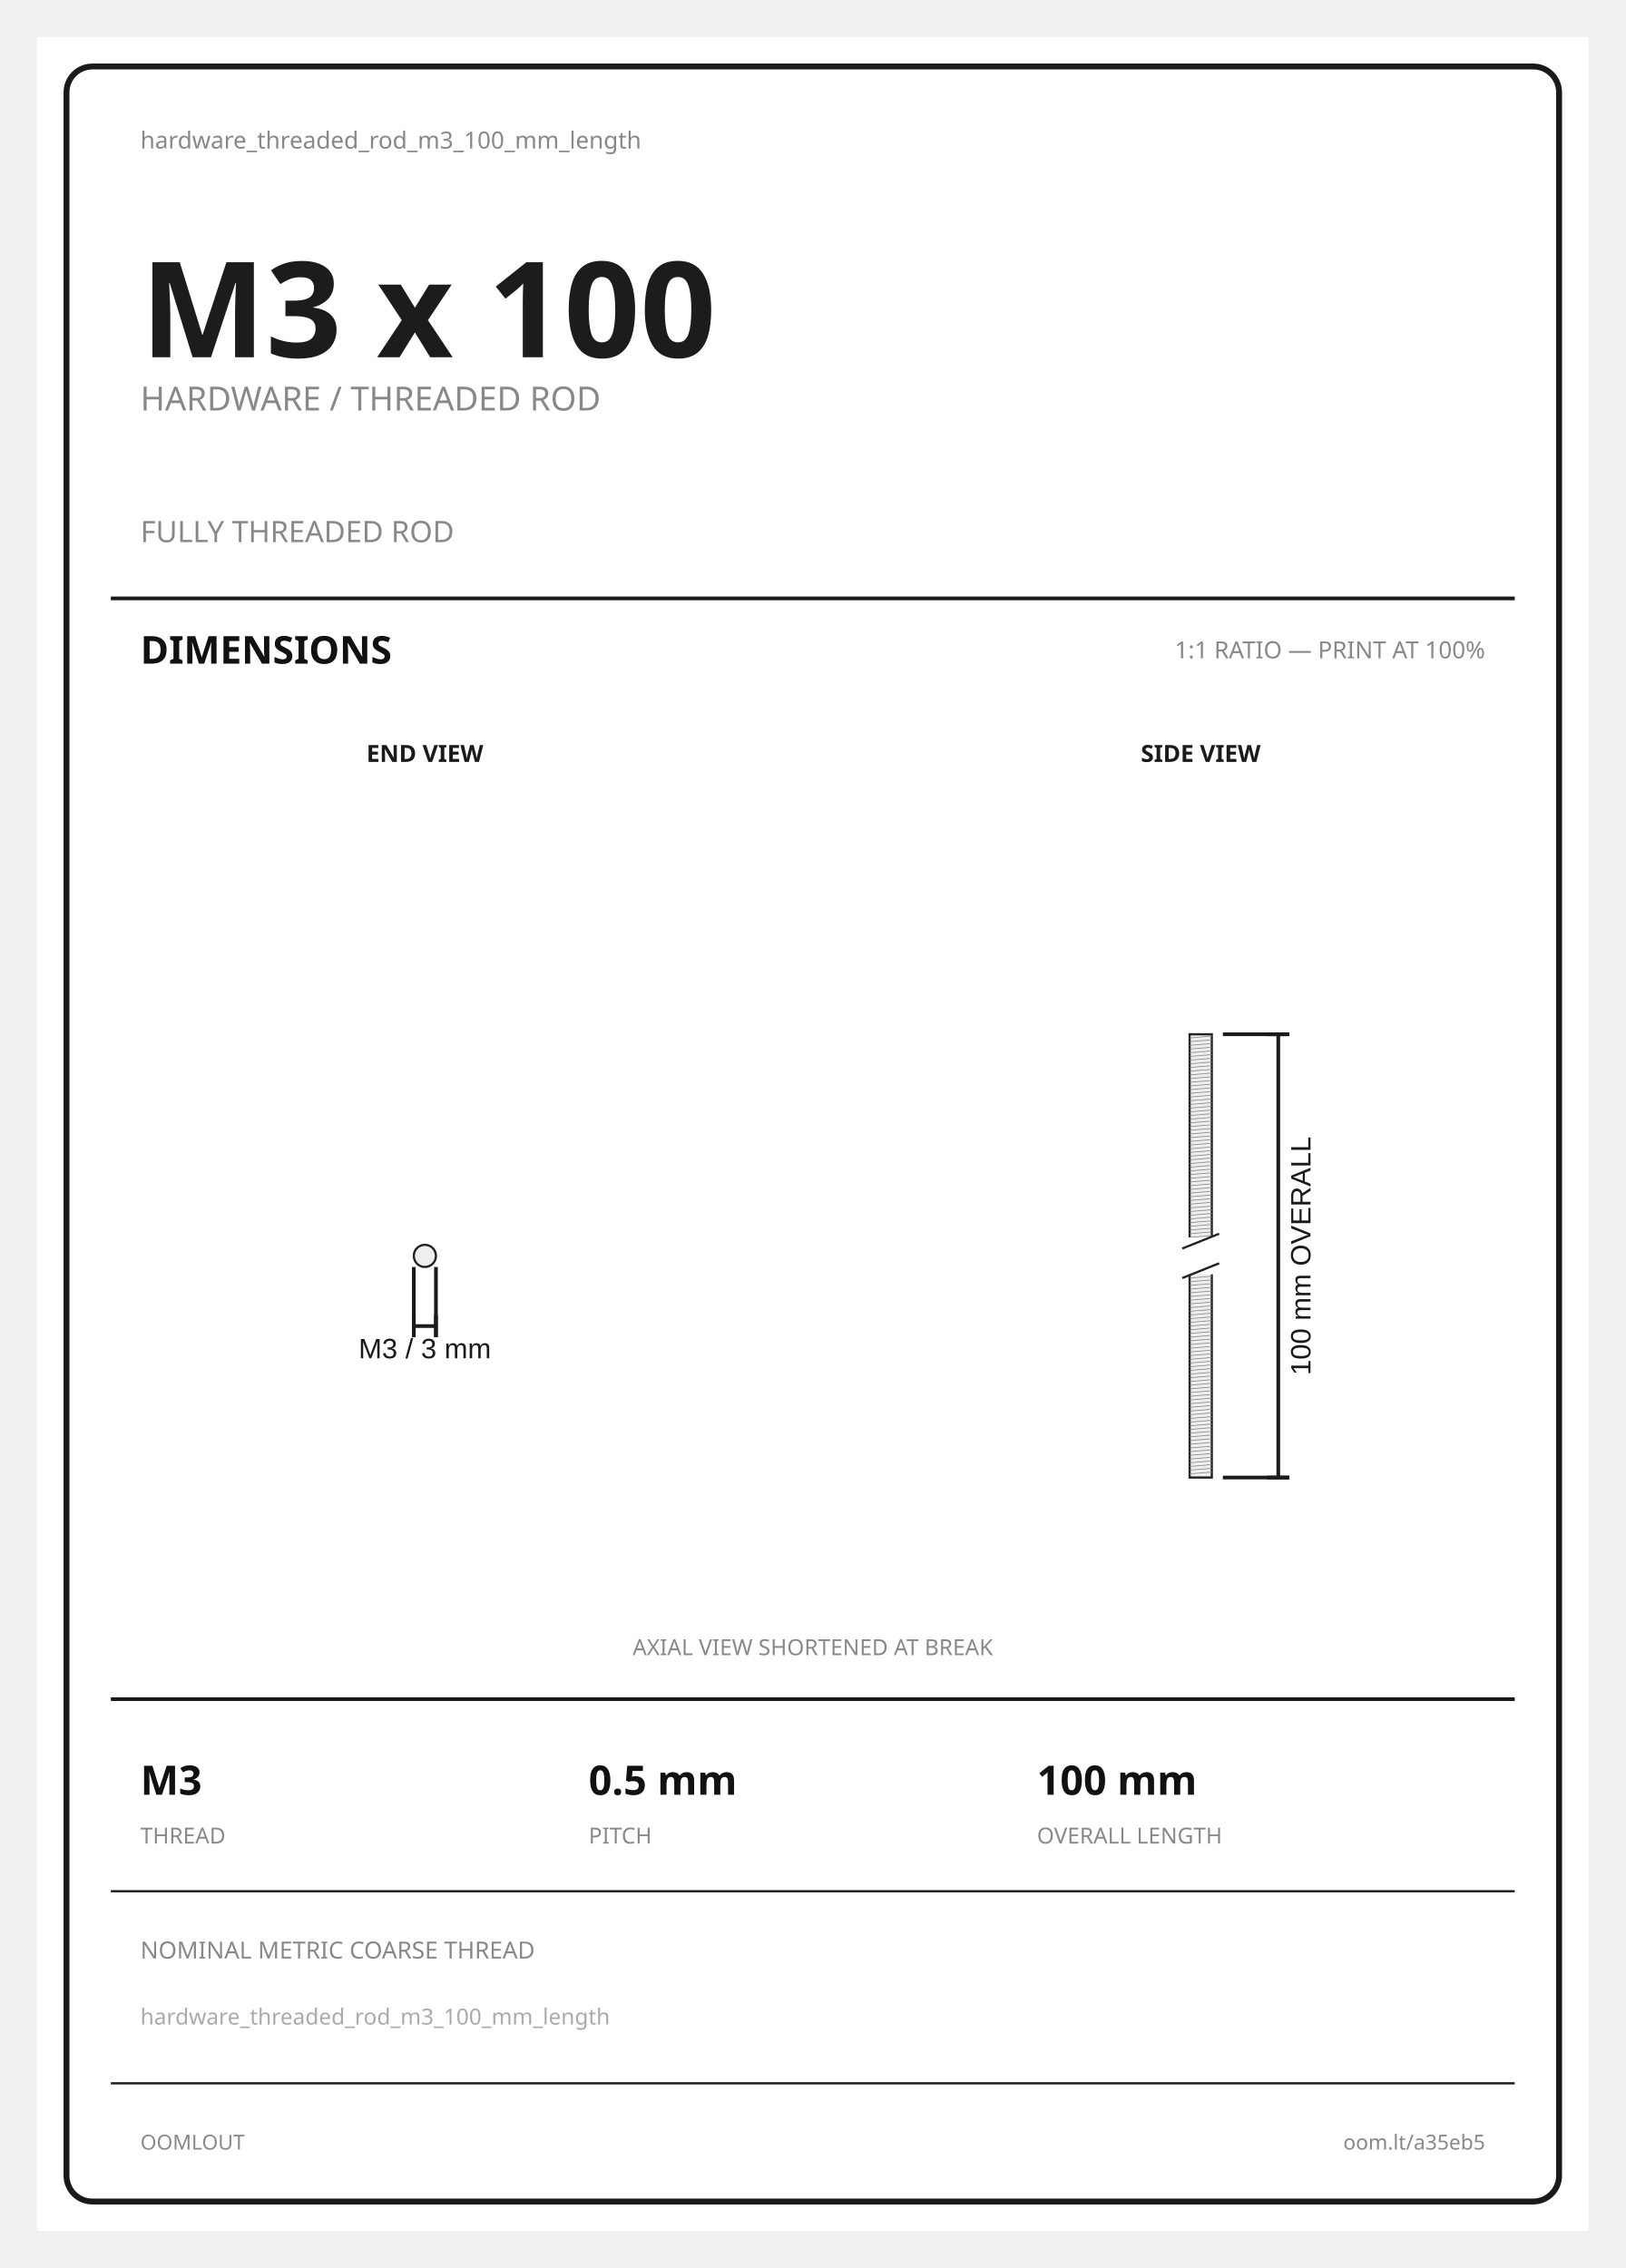
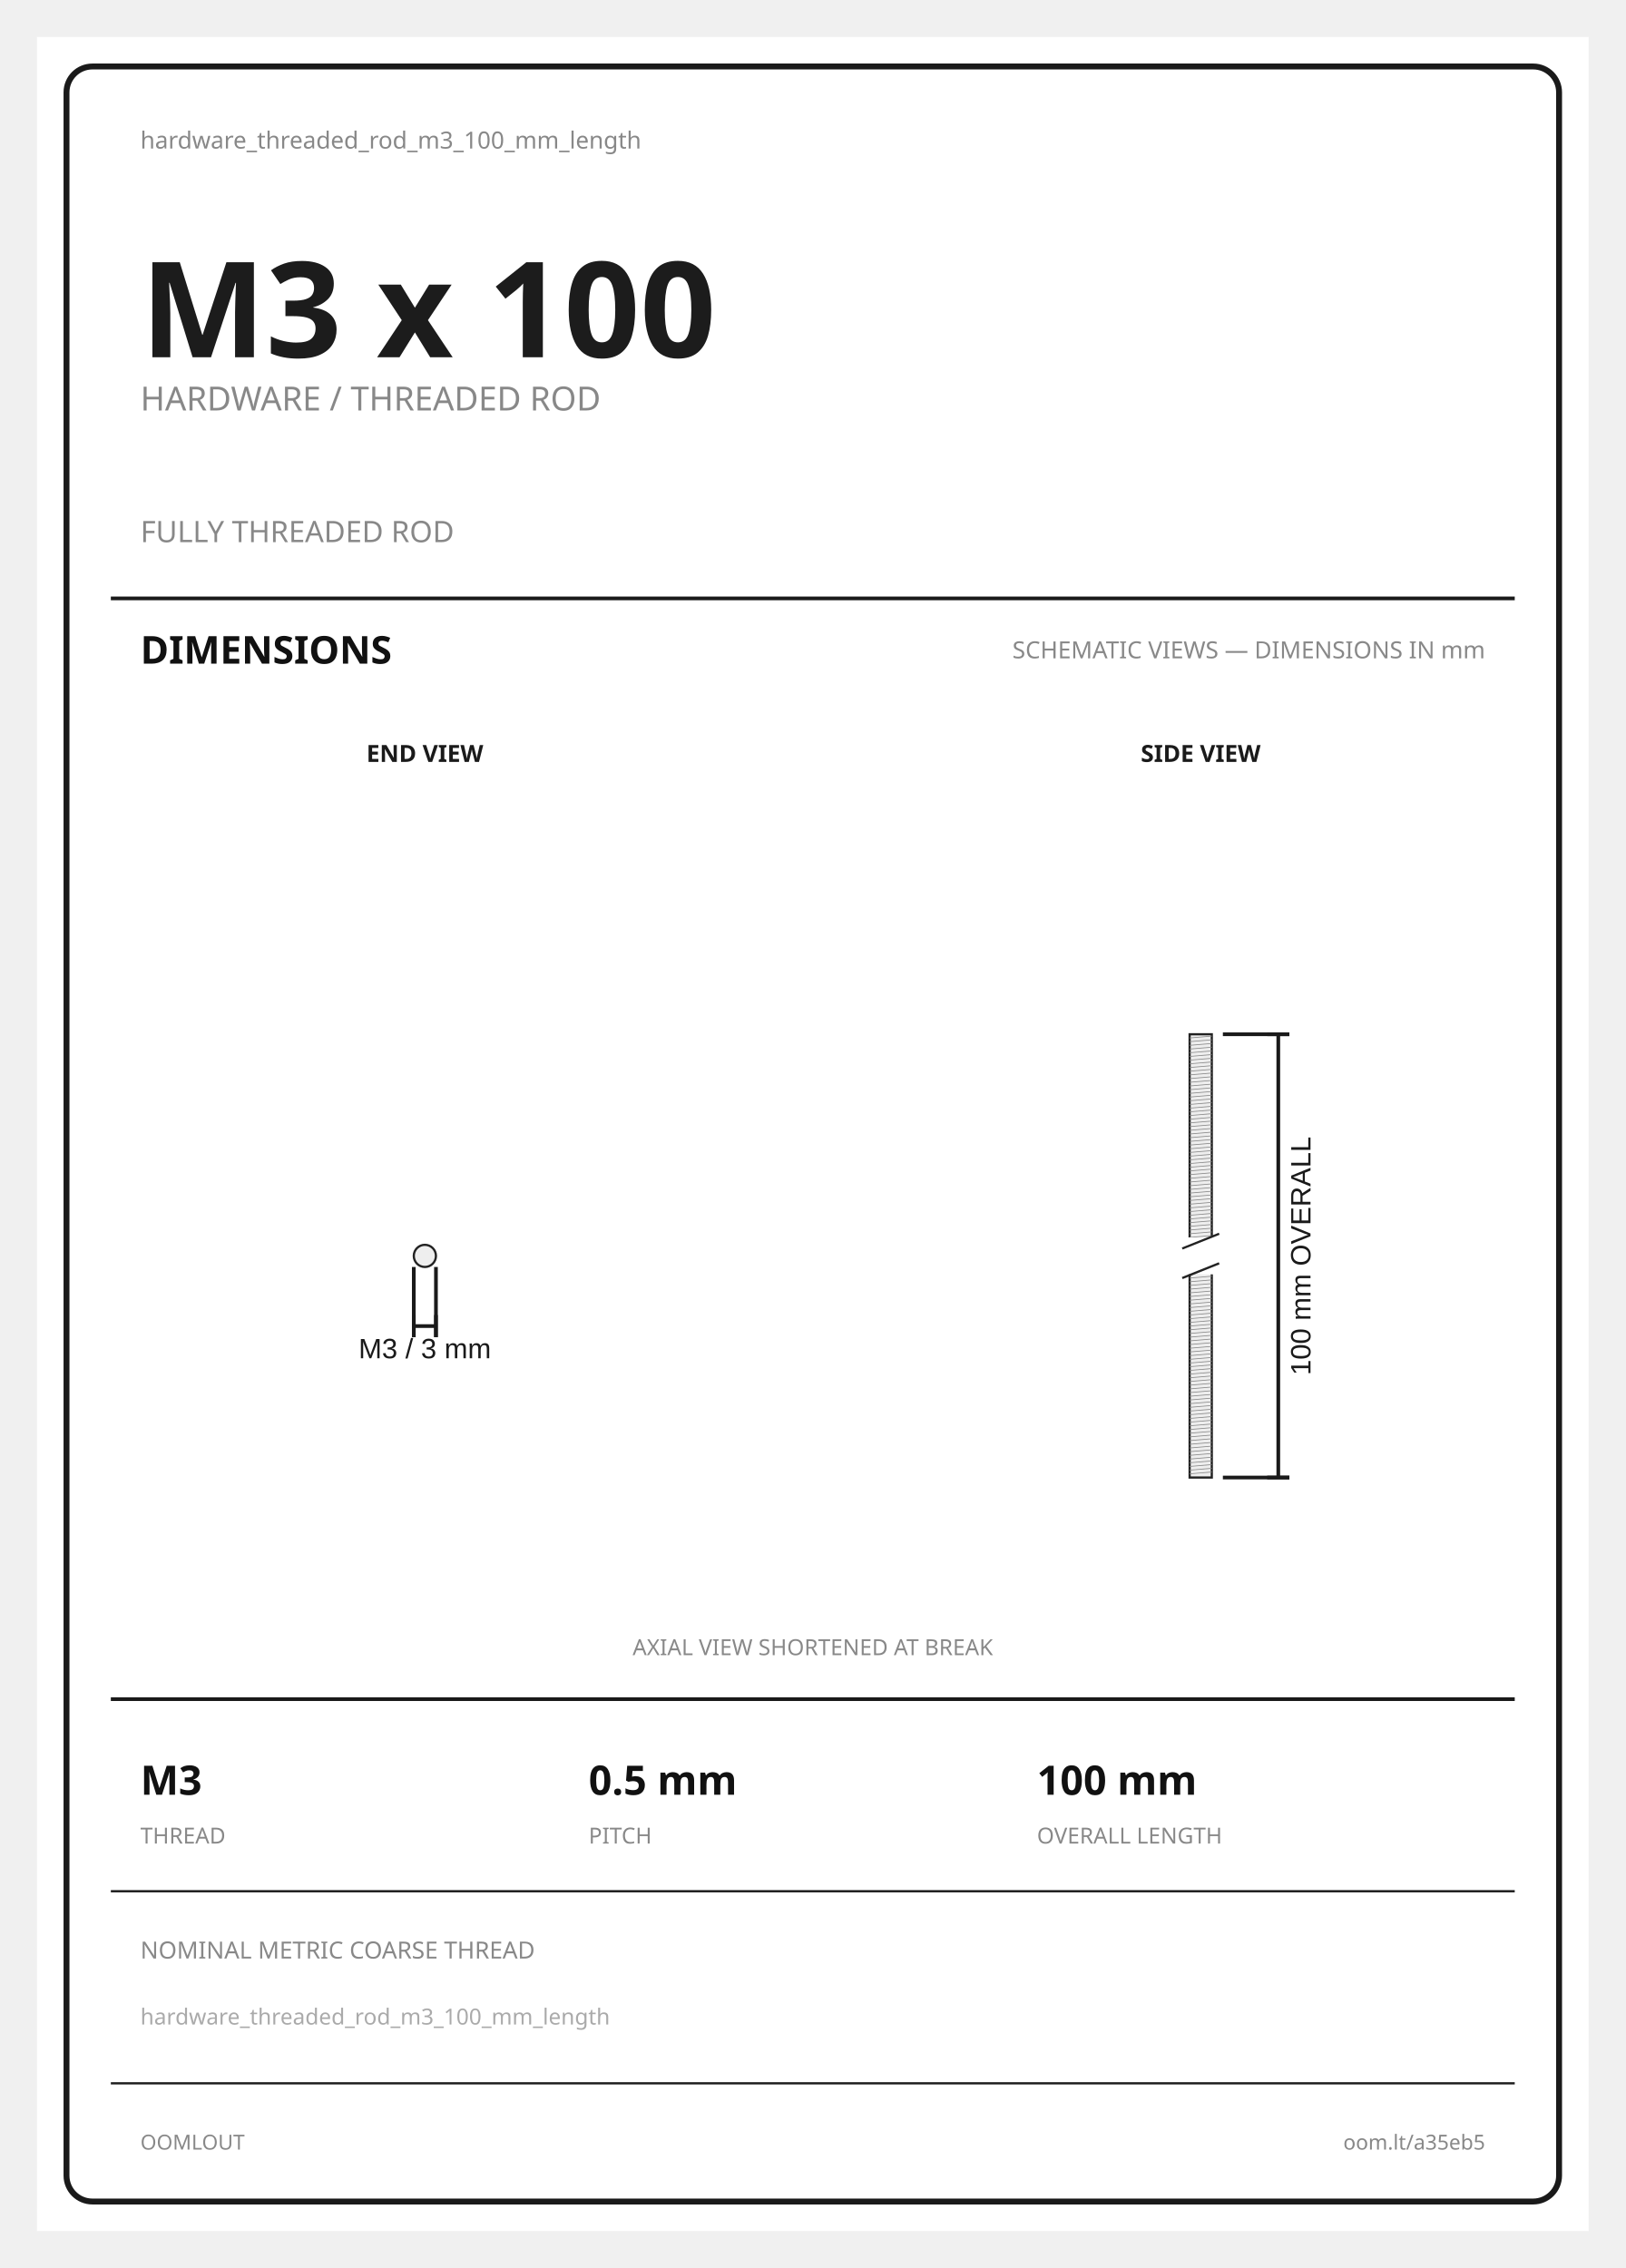
<svg xmlns="http://www.w3.org/2000/svg" width="220mm" height="307mm" viewBox="0 0 220 307">
  <rect x="5" y="5" width="210" height="297" fill="#ffffff" stroke="none" />
  <rect x="9" y="9" width="202" height="289" rx="3.5" ry="3.5" fill="none" stroke="#1A1A1A" stroke-width="0.8" />
  <text x="19" y="19" font-family="sans-serif" font-size="3.2" text-anchor="start" dominant-baseline="middle" fill="#888888">hardware_threaded_rod_m3_100_mm_length</text>
  <text x="19" y="42" font-family="sans-serif" font-size="18" font-weight="bold" text-anchor="start" dominant-baseline="middle" fill="#1C1C1C">M3 x 100</text>
  <text x="19" y="54" font-family="sans-serif" font-size="4.5" text-anchor="start" dominant-baseline="middle" fill="#888888">HARDWARE / THREADED ROD</text>
  <text x="19" y="72" font-family="sans-serif" font-size="4" text-anchor="start" dominant-baseline="middle" fill="#888888">FULLY THREADED ROD</text>
  <line x1="15" y1="81" x2="205" y2="81" fill="#333333" stroke="#1A1A1A" stroke-width="0.5" />
  <text x="19" y="88" font-family="sans-serif" font-size="5.2" font-weight="bold" text-anchor="start" dominant-baseline="middle" fill="#111111">DIMENSIONS</text>
-   <text x="201" y="88" font-family="sans-serif" font-size="3.2" text-anchor="end" dominant-baseline="middle" fill="#888888">1:1 RATIO  —  PRINT AT 100%</text>
+   <text x="201" y="88" font-family="sans-serif" font-size="3.2" text-anchor="end" dominant-baseline="middle" fill="#888888">SCHEMATIC VIEWS — DIMENSIONS IN mm</text>
  <text x="57.5" y="102" font-family="sans-serif" font-size="3.2" font-weight="bold" text-anchor="middle" dominant-baseline="middle" fill="#1A1A1A">END VIEW</text>
  <text x="162.5" y="102" font-family="sans-serif" font-size="3.2" font-weight="bold" text-anchor="middle" dominant-baseline="middle" fill="#1A1A1A">SIDE VIEW</text>
  <circle cx="57.5" cy="170" r="1.5" fill="#eeeeee" stroke="#222222" stroke-width="0.3" />
  <rect x="161" y="140" width="3" height="60" fill="#eeeeee" stroke="#222222" stroke-width="0.3" />
  <line x1="161" y1="199.5" x2="164" y2="199.25" fill="#333333" stroke="#888888" stroke-width="0.1" />
  <line x1="161" y1="199" x2="164" y2="198.75" fill="#333333" stroke="#888888" stroke-width="0.1" />
  <line x1="161" y1="198.5" x2="164" y2="198.25" fill="#333333" stroke="#888888" stroke-width="0.1" />
  <line x1="161" y1="198" x2="164" y2="197.75" fill="#333333" stroke="#888888" stroke-width="0.1" />
  <line x1="161" y1="197.5" x2="164" y2="197.25" fill="#333333" stroke="#888888" stroke-width="0.1" />
  <line x1="161" y1="197" x2="164" y2="196.75" fill="#333333" stroke="#888888" stroke-width="0.1" />
  <line x1="161" y1="196.5" x2="164" y2="196.25" fill="#333333" stroke="#888888" stroke-width="0.1" />
  <line x1="161" y1="196" x2="164" y2="195.75" fill="#333333" stroke="#888888" stroke-width="0.1" />
  <line x1="161" y1="195.5" x2="164" y2="195.25" fill="#333333" stroke="#888888" stroke-width="0.1" />
  <line x1="161" y1="195" x2="164" y2="194.75" fill="#333333" stroke="#888888" stroke-width="0.1" />
  <line x1="161" y1="194.5" x2="164" y2="194.25" fill="#333333" stroke="#888888" stroke-width="0.1" />
  <line x1="161" y1="194" x2="164" y2="193.75" fill="#333333" stroke="#888888" stroke-width="0.1" />
  <line x1="161" y1="193.5" x2="164" y2="193.25" fill="#333333" stroke="#888888" stroke-width="0.1" />
  <line x1="161" y1="193" x2="164" y2="192.75" fill="#333333" stroke="#888888" stroke-width="0.1" />
  <line x1="161" y1="192.5" x2="164" y2="192.25" fill="#333333" stroke="#888888" stroke-width="0.1" />
  <line x1="161" y1="192" x2="164" y2="191.75" fill="#333333" stroke="#888888" stroke-width="0.1" />
  <line x1="161" y1="191.5" x2="164" y2="191.25" fill="#333333" stroke="#888888" stroke-width="0.1" />
  <line x1="161" y1="191" x2="164" y2="190.75" fill="#333333" stroke="#888888" stroke-width="0.1" />
  <line x1="161" y1="190.5" x2="164" y2="190.25" fill="#333333" stroke="#888888" stroke-width="0.1" />
  <line x1="161" y1="190" x2="164" y2="189.75" fill="#333333" stroke="#888888" stroke-width="0.1" />
  <line x1="161" y1="189.5" x2="164" y2="189.25" fill="#333333" stroke="#888888" stroke-width="0.1" />
  <line x1="161" y1="189" x2="164" y2="188.75" fill="#333333" stroke="#888888" stroke-width="0.1" />
  <line x1="161" y1="188.5" x2="164" y2="188.25" fill="#333333" stroke="#888888" stroke-width="0.1" />
  <line x1="161" y1="188" x2="164" y2="187.75" fill="#333333" stroke="#888888" stroke-width="0.1" />
  <line x1="161" y1="187.5" x2="164" y2="187.25" fill="#333333" stroke="#888888" stroke-width="0.1" />
  <line x1="161" y1="187" x2="164" y2="186.75" fill="#333333" stroke="#888888" stroke-width="0.1" />
  <line x1="161" y1="186.5" x2="164" y2="186.25" fill="#333333" stroke="#888888" stroke-width="0.1" />
  <line x1="161" y1="186" x2="164" y2="185.75" fill="#333333" stroke="#888888" stroke-width="0.1" />
  <line x1="161" y1="185.5" x2="164" y2="185.25" fill="#333333" stroke="#888888" stroke-width="0.1" />
  <line x1="161" y1="185" x2="164" y2="184.75" fill="#333333" stroke="#888888" stroke-width="0.1" />
  <line x1="161" y1="184.5" x2="164" y2="184.25" fill="#333333" stroke="#888888" stroke-width="0.1" />
  <line x1="161" y1="184" x2="164" y2="183.75" fill="#333333" stroke="#888888" stroke-width="0.1" />
  <line x1="161" y1="183.5" x2="164" y2="183.25" fill="#333333" stroke="#888888" stroke-width="0.1" />
  <line x1="161" y1="183" x2="164" y2="182.75" fill="#333333" stroke="#888888" stroke-width="0.1" />
  <line x1="161" y1="182.5" x2="164" y2="182.25" fill="#333333" stroke="#888888" stroke-width="0.1" />
  <line x1="161" y1="182" x2="164" y2="181.75" fill="#333333" stroke="#888888" stroke-width="0.1" />
  <line x1="161" y1="181.5" x2="164" y2="181.25" fill="#333333" stroke="#888888" stroke-width="0.1" />
  <line x1="161" y1="181" x2="164" y2="180.75" fill="#333333" stroke="#888888" stroke-width="0.1" />
  <line x1="161" y1="180.5" x2="164" y2="180.25" fill="#333333" stroke="#888888" stroke-width="0.1" />
  <line x1="161" y1="180" x2="164" y2="179.75" fill="#333333" stroke="#888888" stroke-width="0.1" />
  <line x1="161" y1="179.5" x2="164" y2="179.25" fill="#333333" stroke="#888888" stroke-width="0.1" />
  <line x1="161" y1="179" x2="164" y2="178.75" fill="#333333" stroke="#888888" stroke-width="0.1" />
  <line x1="161" y1="178.5" x2="164" y2="178.25" fill="#333333" stroke="#888888" stroke-width="0.1" />
  <line x1="161" y1="178" x2="164" y2="177.75" fill="#333333" stroke="#888888" stroke-width="0.1" />
  <line x1="161" y1="177.5" x2="164" y2="177.25" fill="#333333" stroke="#888888" stroke-width="0.1" />
  <line x1="161" y1="177" x2="164" y2="176.75" fill="#333333" stroke="#888888" stroke-width="0.1" />
  <line x1="161" y1="176.5" x2="164" y2="176.25" fill="#333333" stroke="#888888" stroke-width="0.1" />
  <line x1="161" y1="176" x2="164" y2="175.75" fill="#333333" stroke="#888888" stroke-width="0.1" />
  <line x1="161" y1="175.5" x2="164" y2="175.25" fill="#333333" stroke="#888888" stroke-width="0.1" />
  <line x1="161" y1="175" x2="164" y2="174.75" fill="#333333" stroke="#888888" stroke-width="0.1" />
  <line x1="161" y1="174.5" x2="164" y2="174.25" fill="#333333" stroke="#888888" stroke-width="0.1" />
  <line x1="161" y1="174" x2="164" y2="173.75" fill="#333333" stroke="#888888" stroke-width="0.1" />
  <line x1="161" y1="173.5" x2="164" y2="173.25" fill="#333333" stroke="#888888" stroke-width="0.1" />
  <line x1="161" y1="173" x2="164" y2="172.75" fill="#333333" stroke="#888888" stroke-width="0.1" />
  <line x1="161" y1="172.5" x2="164" y2="172.25" fill="#333333" stroke="#888888" stroke-width="0.1" />
  <line x1="161" y1="172" x2="164" y2="171.75" fill="#333333" stroke="#888888" stroke-width="0.1" />
  <line x1="161" y1="171.5" x2="164" y2="171.25" fill="#333333" stroke="#888888" stroke-width="0.1" />
  <line x1="161" y1="171" x2="164" y2="170.75" fill="#333333" stroke="#888888" stroke-width="0.1" />
  <line x1="161" y1="170.5" x2="164" y2="170.25" fill="#333333" stroke="#888888" stroke-width="0.1" />
  <line x1="161" y1="170" x2="164" y2="169.75" fill="#333333" stroke="#888888" stroke-width="0.1" />
  <line x1="161" y1="169.5" x2="164" y2="169.25" fill="#333333" stroke="#888888" stroke-width="0.1" />
  <line x1="161" y1="169" x2="164" y2="168.75" fill="#333333" stroke="#888888" stroke-width="0.1" />
  <line x1="161" y1="168.5" x2="164" y2="168.25" fill="#333333" stroke="#888888" stroke-width="0.1" />
  <line x1="161" y1="168" x2="164" y2="167.75" fill="#333333" stroke="#888888" stroke-width="0.1" />
  <line x1="161" y1="167.5" x2="164" y2="167.25" fill="#333333" stroke="#888888" stroke-width="0.1" />
  <line x1="161" y1="167" x2="164" y2="166.75" fill="#333333" stroke="#888888" stroke-width="0.1" />
  <line x1="161" y1="166.5" x2="164" y2="166.25" fill="#333333" stroke="#888888" stroke-width="0.1" />
  <line x1="161" y1="166" x2="164" y2="165.75" fill="#333333" stroke="#888888" stroke-width="0.1" />
  <line x1="161" y1="165.5" x2="164" y2="165.25" fill="#333333" stroke="#888888" stroke-width="0.1" />
  <line x1="161" y1="165" x2="164" y2="164.75" fill="#333333" stroke="#888888" stroke-width="0.1" />
  <line x1="161" y1="164.5" x2="164" y2="164.25" fill="#333333" stroke="#888888" stroke-width="0.1" />
  <line x1="161" y1="164" x2="164" y2="163.75" fill="#333333" stroke="#888888" stroke-width="0.1" />
  <line x1="161" y1="163.5" x2="164" y2="163.25" fill="#333333" stroke="#888888" stroke-width="0.1" />
  <line x1="161" y1="163" x2="164" y2="162.75" fill="#333333" stroke="#888888" stroke-width="0.1" />
  <line x1="161" y1="162.5" x2="164" y2="162.25" fill="#333333" stroke="#888888" stroke-width="0.1" />
  <line x1="161" y1="162" x2="164" y2="161.75" fill="#333333" stroke="#888888" stroke-width="0.1" />
  <line x1="161" y1="161.5" x2="164" y2="161.25" fill="#333333" stroke="#888888" stroke-width="0.1" />
  <line x1="161" y1="161" x2="164" y2="160.75" fill="#333333" stroke="#888888" stroke-width="0.1" />
  <line x1="161" y1="160.5" x2="164" y2="160.25" fill="#333333" stroke="#888888" stroke-width="0.1" />
  <line x1="161" y1="160" x2="164" y2="159.75" fill="#333333" stroke="#888888" stroke-width="0.1" />
  <line x1="161" y1="159.5" x2="164" y2="159.25" fill="#333333" stroke="#888888" stroke-width="0.1" />
  <line x1="161" y1="159" x2="164" y2="158.75" fill="#333333" stroke="#888888" stroke-width="0.1" />
  <line x1="161" y1="158.5" x2="164" y2="158.25" fill="#333333" stroke="#888888" stroke-width="0.1" />
  <line x1="161" y1="158" x2="164" y2="157.75" fill="#333333" stroke="#888888" stroke-width="0.1" />
  <line x1="161" y1="157.5" x2="164" y2="157.25" fill="#333333" stroke="#888888" stroke-width="0.1" />
  <line x1="161" y1="157" x2="164" y2="156.75" fill="#333333" stroke="#888888" stroke-width="0.1" />
  <line x1="161" y1="156.5" x2="164" y2="156.25" fill="#333333" stroke="#888888" stroke-width="0.1" />
  <line x1="161" y1="156" x2="164" y2="155.75" fill="#333333" stroke="#888888" stroke-width="0.1" />
  <line x1="161" y1="155.5" x2="164" y2="155.25" fill="#333333" stroke="#888888" stroke-width="0.1" />
  <line x1="161" y1="155" x2="164" y2="154.75" fill="#333333" stroke="#888888" stroke-width="0.1" />
  <line x1="161" y1="154.5" x2="164" y2="154.25" fill="#333333" stroke="#888888" stroke-width="0.1" />
  <line x1="161" y1="154" x2="164" y2="153.75" fill="#333333" stroke="#888888" stroke-width="0.1" />
  <line x1="161" y1="153.5" x2="164" y2="153.25" fill="#333333" stroke="#888888" stroke-width="0.1" />
  <line x1="161" y1="153" x2="164" y2="152.75" fill="#333333" stroke="#888888" stroke-width="0.1" />
  <line x1="161" y1="152.5" x2="164" y2="152.25" fill="#333333" stroke="#888888" stroke-width="0.1" />
  <line x1="161" y1="152" x2="164" y2="151.75" fill="#333333" stroke="#888888" stroke-width="0.1" />
  <line x1="161" y1="151.5" x2="164" y2="151.25" fill="#333333" stroke="#888888" stroke-width="0.1" />
  <line x1="161" y1="151" x2="164" y2="150.75" fill="#333333" stroke="#888888" stroke-width="0.1" />
  <line x1="161" y1="150.5" x2="164" y2="150.25" fill="#333333" stroke="#888888" stroke-width="0.1" />
  <line x1="161" y1="150" x2="164" y2="149.75" fill="#333333" stroke="#888888" stroke-width="0.1" />
  <line x1="161" y1="149.5" x2="164" y2="149.25" fill="#333333" stroke="#888888" stroke-width="0.1" />
  <line x1="161" y1="149" x2="164" y2="148.75" fill="#333333" stroke="#888888" stroke-width="0.1" />
  <line x1="161" y1="148.5" x2="164" y2="148.25" fill="#333333" stroke="#888888" stroke-width="0.1" />
  <line x1="161" y1="148" x2="164" y2="147.75" fill="#333333" stroke="#888888" stroke-width="0.1" />
  <line x1="161" y1="147.5" x2="164" y2="147.25" fill="#333333" stroke="#888888" stroke-width="0.1" />
  <line x1="161" y1="147" x2="164" y2="146.75" fill="#333333" stroke="#888888" stroke-width="0.1" />
  <line x1="161" y1="146.5" x2="164" y2="146.25" fill="#333333" stroke="#888888" stroke-width="0.1" />
  <line x1="161" y1="146" x2="164" y2="145.75" fill="#333333" stroke="#888888" stroke-width="0.1" />
  <line x1="161" y1="145.5" x2="164" y2="145.25" fill="#333333" stroke="#888888" stroke-width="0.1" />
  <line x1="161" y1="145" x2="164" y2="144.75" fill="#333333" stroke="#888888" stroke-width="0.1" />
  <line x1="161" y1="144.5" x2="164" y2="144.25" fill="#333333" stroke="#888888" stroke-width="0.1" />
  <line x1="161" y1="144" x2="164" y2="143.75" fill="#333333" stroke="#888888" stroke-width="0.1" />
  <line x1="161" y1="143.5" x2="164" y2="143.25" fill="#333333" stroke="#888888" stroke-width="0.1" />
  <line x1="161" y1="143" x2="164" y2="142.75" fill="#333333" stroke="#888888" stroke-width="0.1" />
  <line x1="161" y1="142.5" x2="164" y2="142.25" fill="#333333" stroke="#888888" stroke-width="0.1" />
  <line x1="161" y1="142" x2="164" y2="141.75" fill="#333333" stroke="#888888" stroke-width="0.1" />
  <line x1="161" y1="141.5" x2="164" y2="141.25" fill="#333333" stroke="#888888" stroke-width="0.1" />
  <line x1="161" y1="141" x2="164" y2="140.75" fill="#333333" stroke="#888888" stroke-width="0.1" />
  <line x1="161" y1="140.5" x2="164" y2="140.25" fill="#333333" stroke="#888888" stroke-width="0.1" />
  <rect x="160" y="167.5" width="5" height="5" fill="white" stroke="none" />
  <line x1="160" y1="173" x2="165" y2="171" fill="#333333" stroke="#222222" stroke-width="0.3" />
  <line x1="160" y1="169" x2="165" y2="167" fill="#333333" stroke="#222222" stroke-width="0.3" />
  <text x="110" y="223" font-family="sans-serif" font-size="3" text-anchor="middle" dominant-baseline="middle" fill="#888888">AXIAL VIEW SHORTENED AT BREAK</text>
  <line x1="56" y1="171.5" x2="56" y2="181" fill="#1A1A1A" stroke="#1A1A1A" stroke-width="0.5" />
  <line x1="59" y1="171.5" x2="59" y2="181" fill="#1A1A1A" stroke="#1A1A1A" stroke-width="0.5" />
  <line x1="56" y1="179.5" x2="59" y2="179.5" fill="#1A1A1A" stroke="#1A1A1A" stroke-width="0.5" />
  <line x1="56" y1="181" x2="56" y2="178" fill="#1A1A1A" stroke="#1A1A1A" stroke-width="0.5" />
  <line x1="59" y1="181" x2="59" y2="178" fill="#1A1A1A" stroke="#1A1A1A" stroke-width="0.5" />
  <text x="57.5" y="182.78" font-family="Arial, Helvetica, sans-serif" font-size="3.8" text-anchor="middle" dominant-baseline="middle" fill="#1A1A1A">M3 / 3 mm</text>
  <line x1="165.5" y1="200" x2="174.5" y2="200" fill="#1A1A1A" stroke="#1A1A1A" stroke-width="0.5" />
  <line x1="165.5" y1="140" x2="174.5" y2="140" fill="#1A1A1A" stroke="#1A1A1A" stroke-width="0.5" />
  <line x1="173" y1="200" x2="173" y2="140" fill="#1A1A1A" stroke="#1A1A1A" stroke-width="0.5" />
  <line x1="171.5" y1="200" x2="174.5" y2="200" fill="#1A1A1A" stroke="#1A1A1A" stroke-width="0.5" />
  <line x1="171.5" y1="140" x2="174.5" y2="140" fill="#1A1A1A" stroke="#1A1A1A" stroke-width="0.5" />
  <text x="176.28" y="170" font-family="Arial, Helvetica, sans-serif" font-size="3.8" text-anchor="middle" dominant-baseline="middle" fill="#1A1A1A" transform="rotate(-90.000,176.28,170)">100 mm OVERALL</text>
  <line x1="15" y1="230" x2="205" y2="230" fill="#333333" stroke="#1A1A1A" stroke-width="0.5" />
  <text x="19" y="241" font-family="sans-serif" font-size="5.5" font-weight="bold" text-anchor="start" dominant-baseline="middle" fill="#111111">M3</text>
  <text x="19" y="248.5" font-family="sans-serif" font-size="3" text-anchor="start" dominant-baseline="middle" fill="#888888">THREAD</text>
  <text x="79.667" y="241" font-family="sans-serif" font-size="5.5" font-weight="bold" text-anchor="start" dominant-baseline="middle" fill="#111111">0.5 mm</text>
  <text x="79.667" y="248.5" font-family="sans-serif" font-size="3" text-anchor="start" dominant-baseline="middle" fill="#888888">PITCH</text>
  <text x="140.333" y="241" font-family="sans-serif" font-size="5.5" font-weight="bold" text-anchor="start" dominant-baseline="middle" fill="#111111">100 mm</text>
  <text x="140.333" y="248.5" font-family="sans-serif" font-size="3" text-anchor="start" dominant-baseline="middle" fill="#888888">OVERALL LENGTH</text>
  <line x1="15" y1="256" x2="205" y2="256" fill="#333333" stroke="#1A1A1A" stroke-width="0.3" />
  <text x="19" y="264" font-family="sans-serif" font-size="3.2" text-anchor="start" dominant-baseline="middle" fill="#888888">NOMINAL METRIC COARSE THREAD</text>
  <text x="19" y="273" font-family="sans-serif" font-size="3" text-anchor="start" dominant-baseline="middle" fill="#aaaaaa">hardware_threaded_rod_m3_100_mm_length</text>
  <line x1="15" y1="282" x2="205" y2="282" fill="#333333" stroke="#1A1A1A" stroke-width="0.3" />
  <text x="19" y="290" font-family="sans-serif" font-size="2.8" text-anchor="start" dominant-baseline="middle" fill="#888888">OOMLOUT</text>
  <text x="201" y="290" font-family="sans-serif" font-size="2.8" text-anchor="end" dominant-baseline="middle" fill="#888888">oom.lt/a35eb5</text>
</svg>
